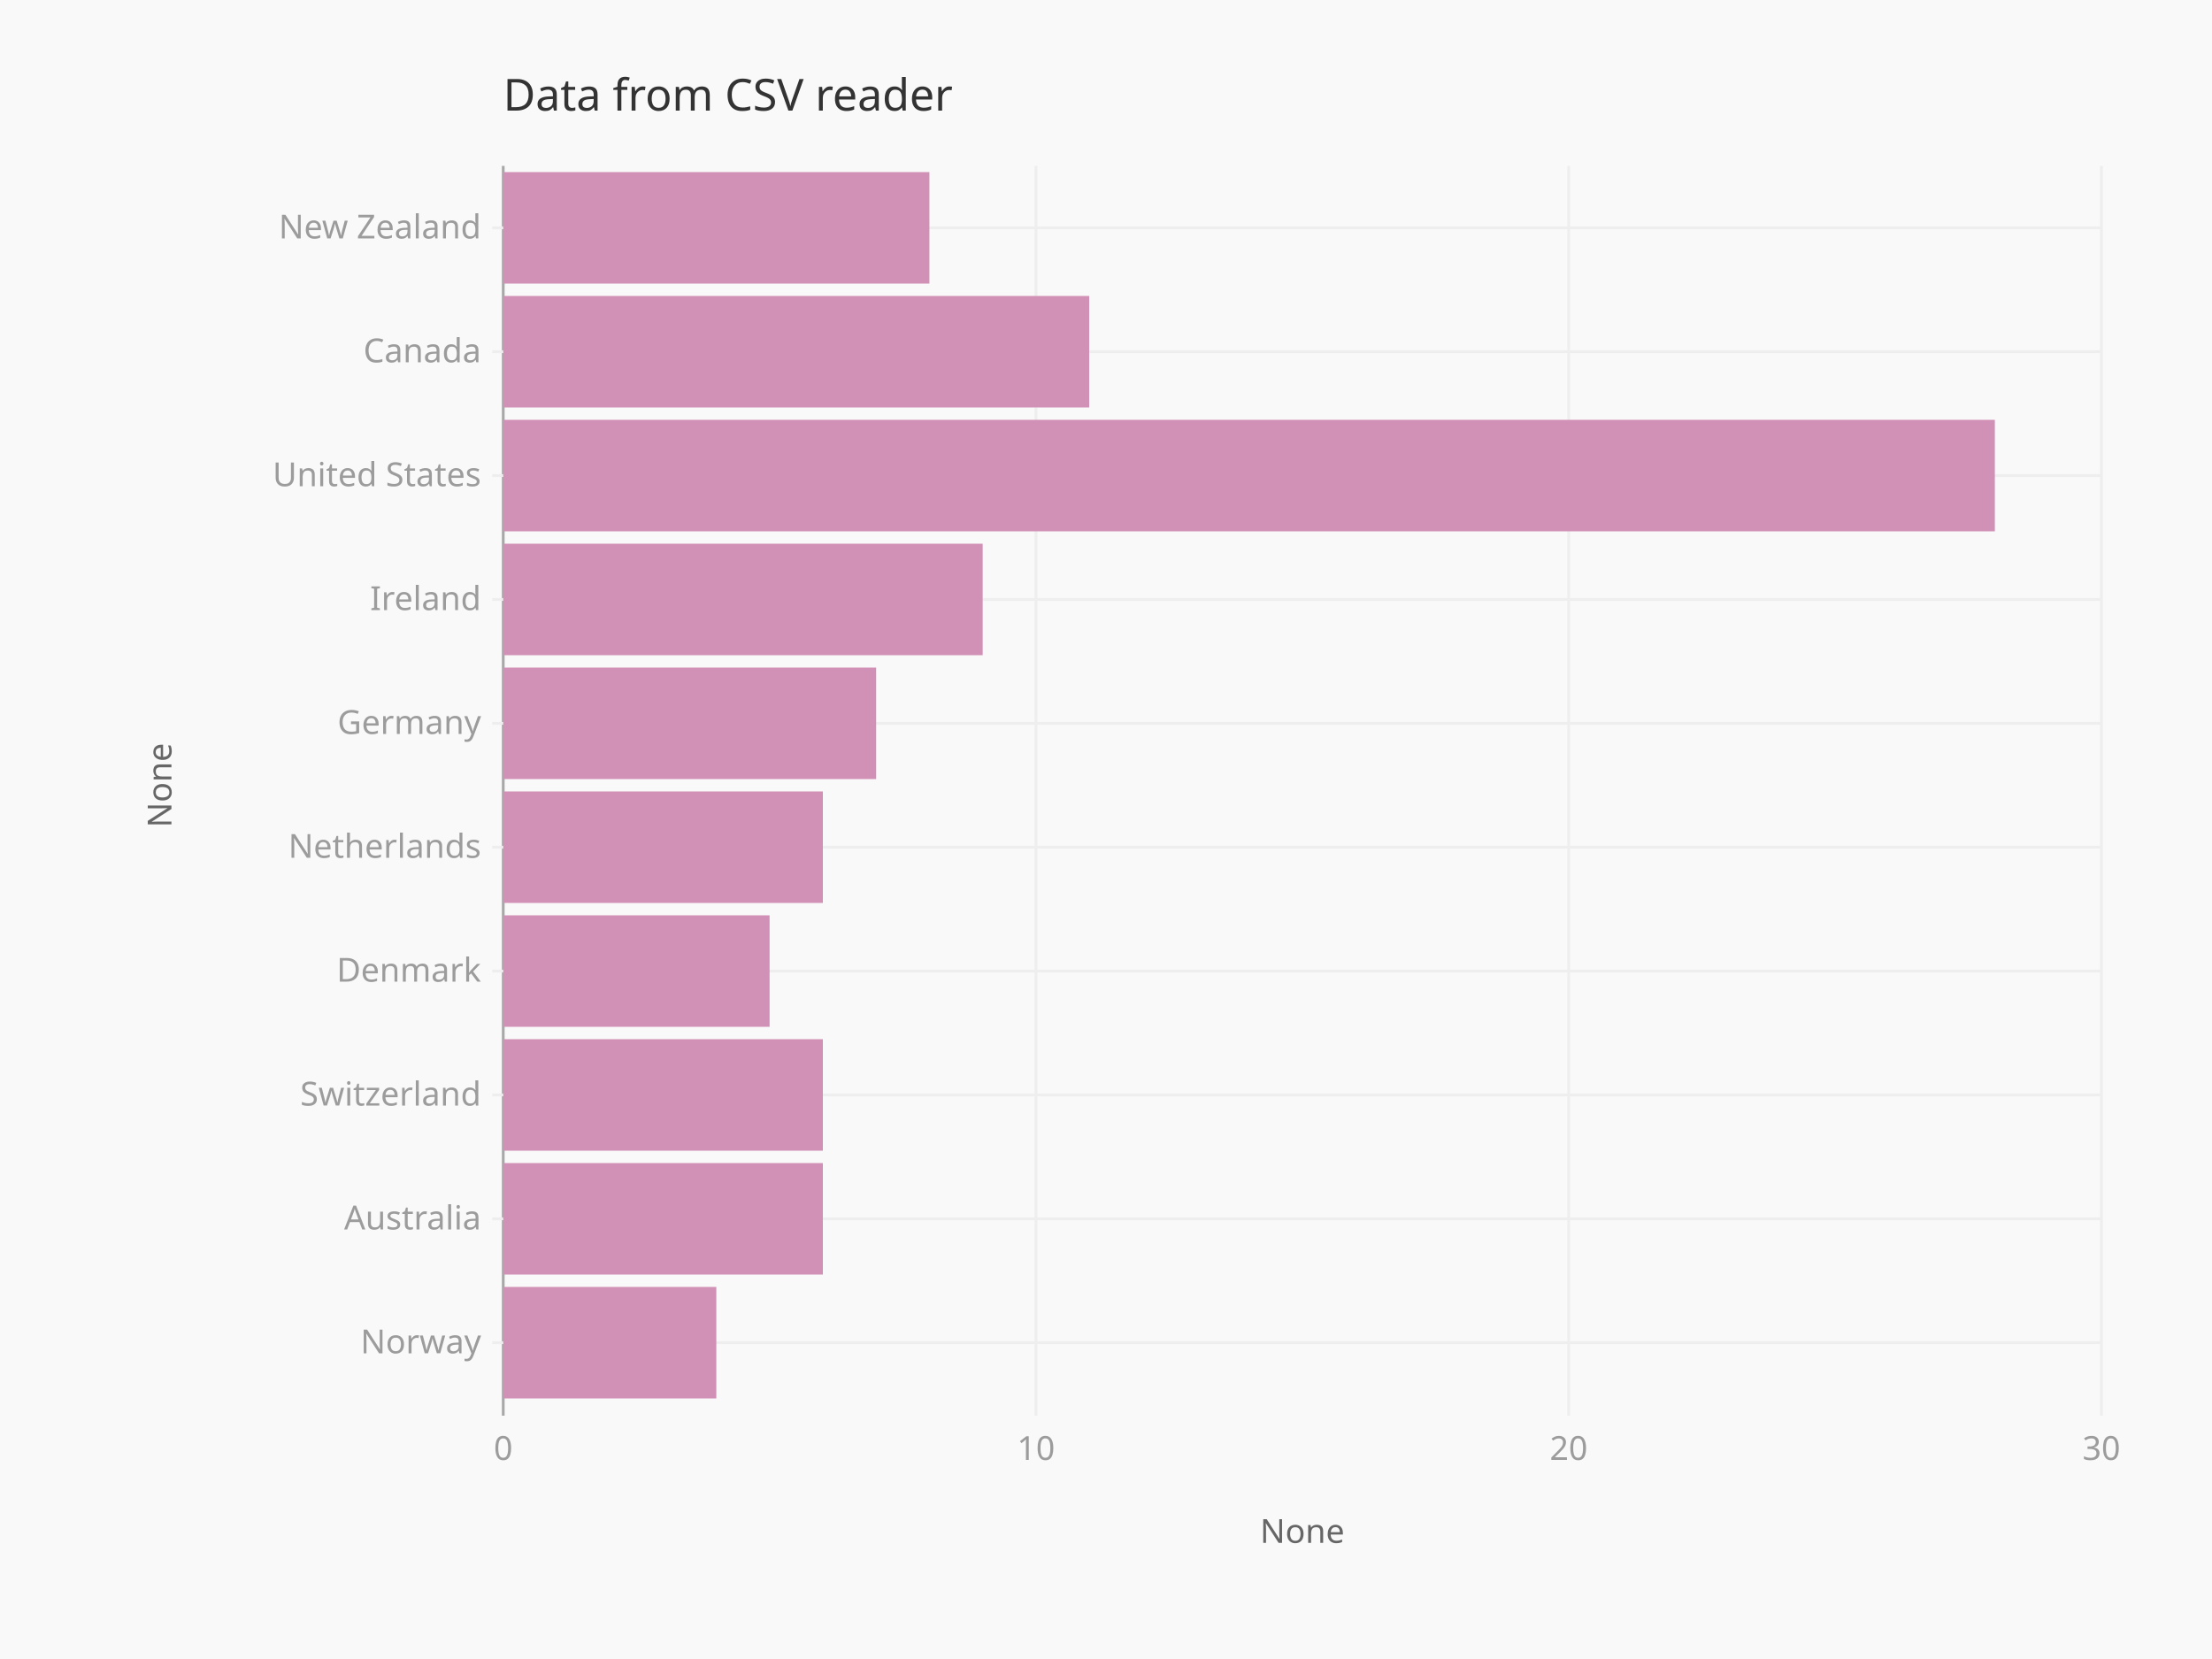
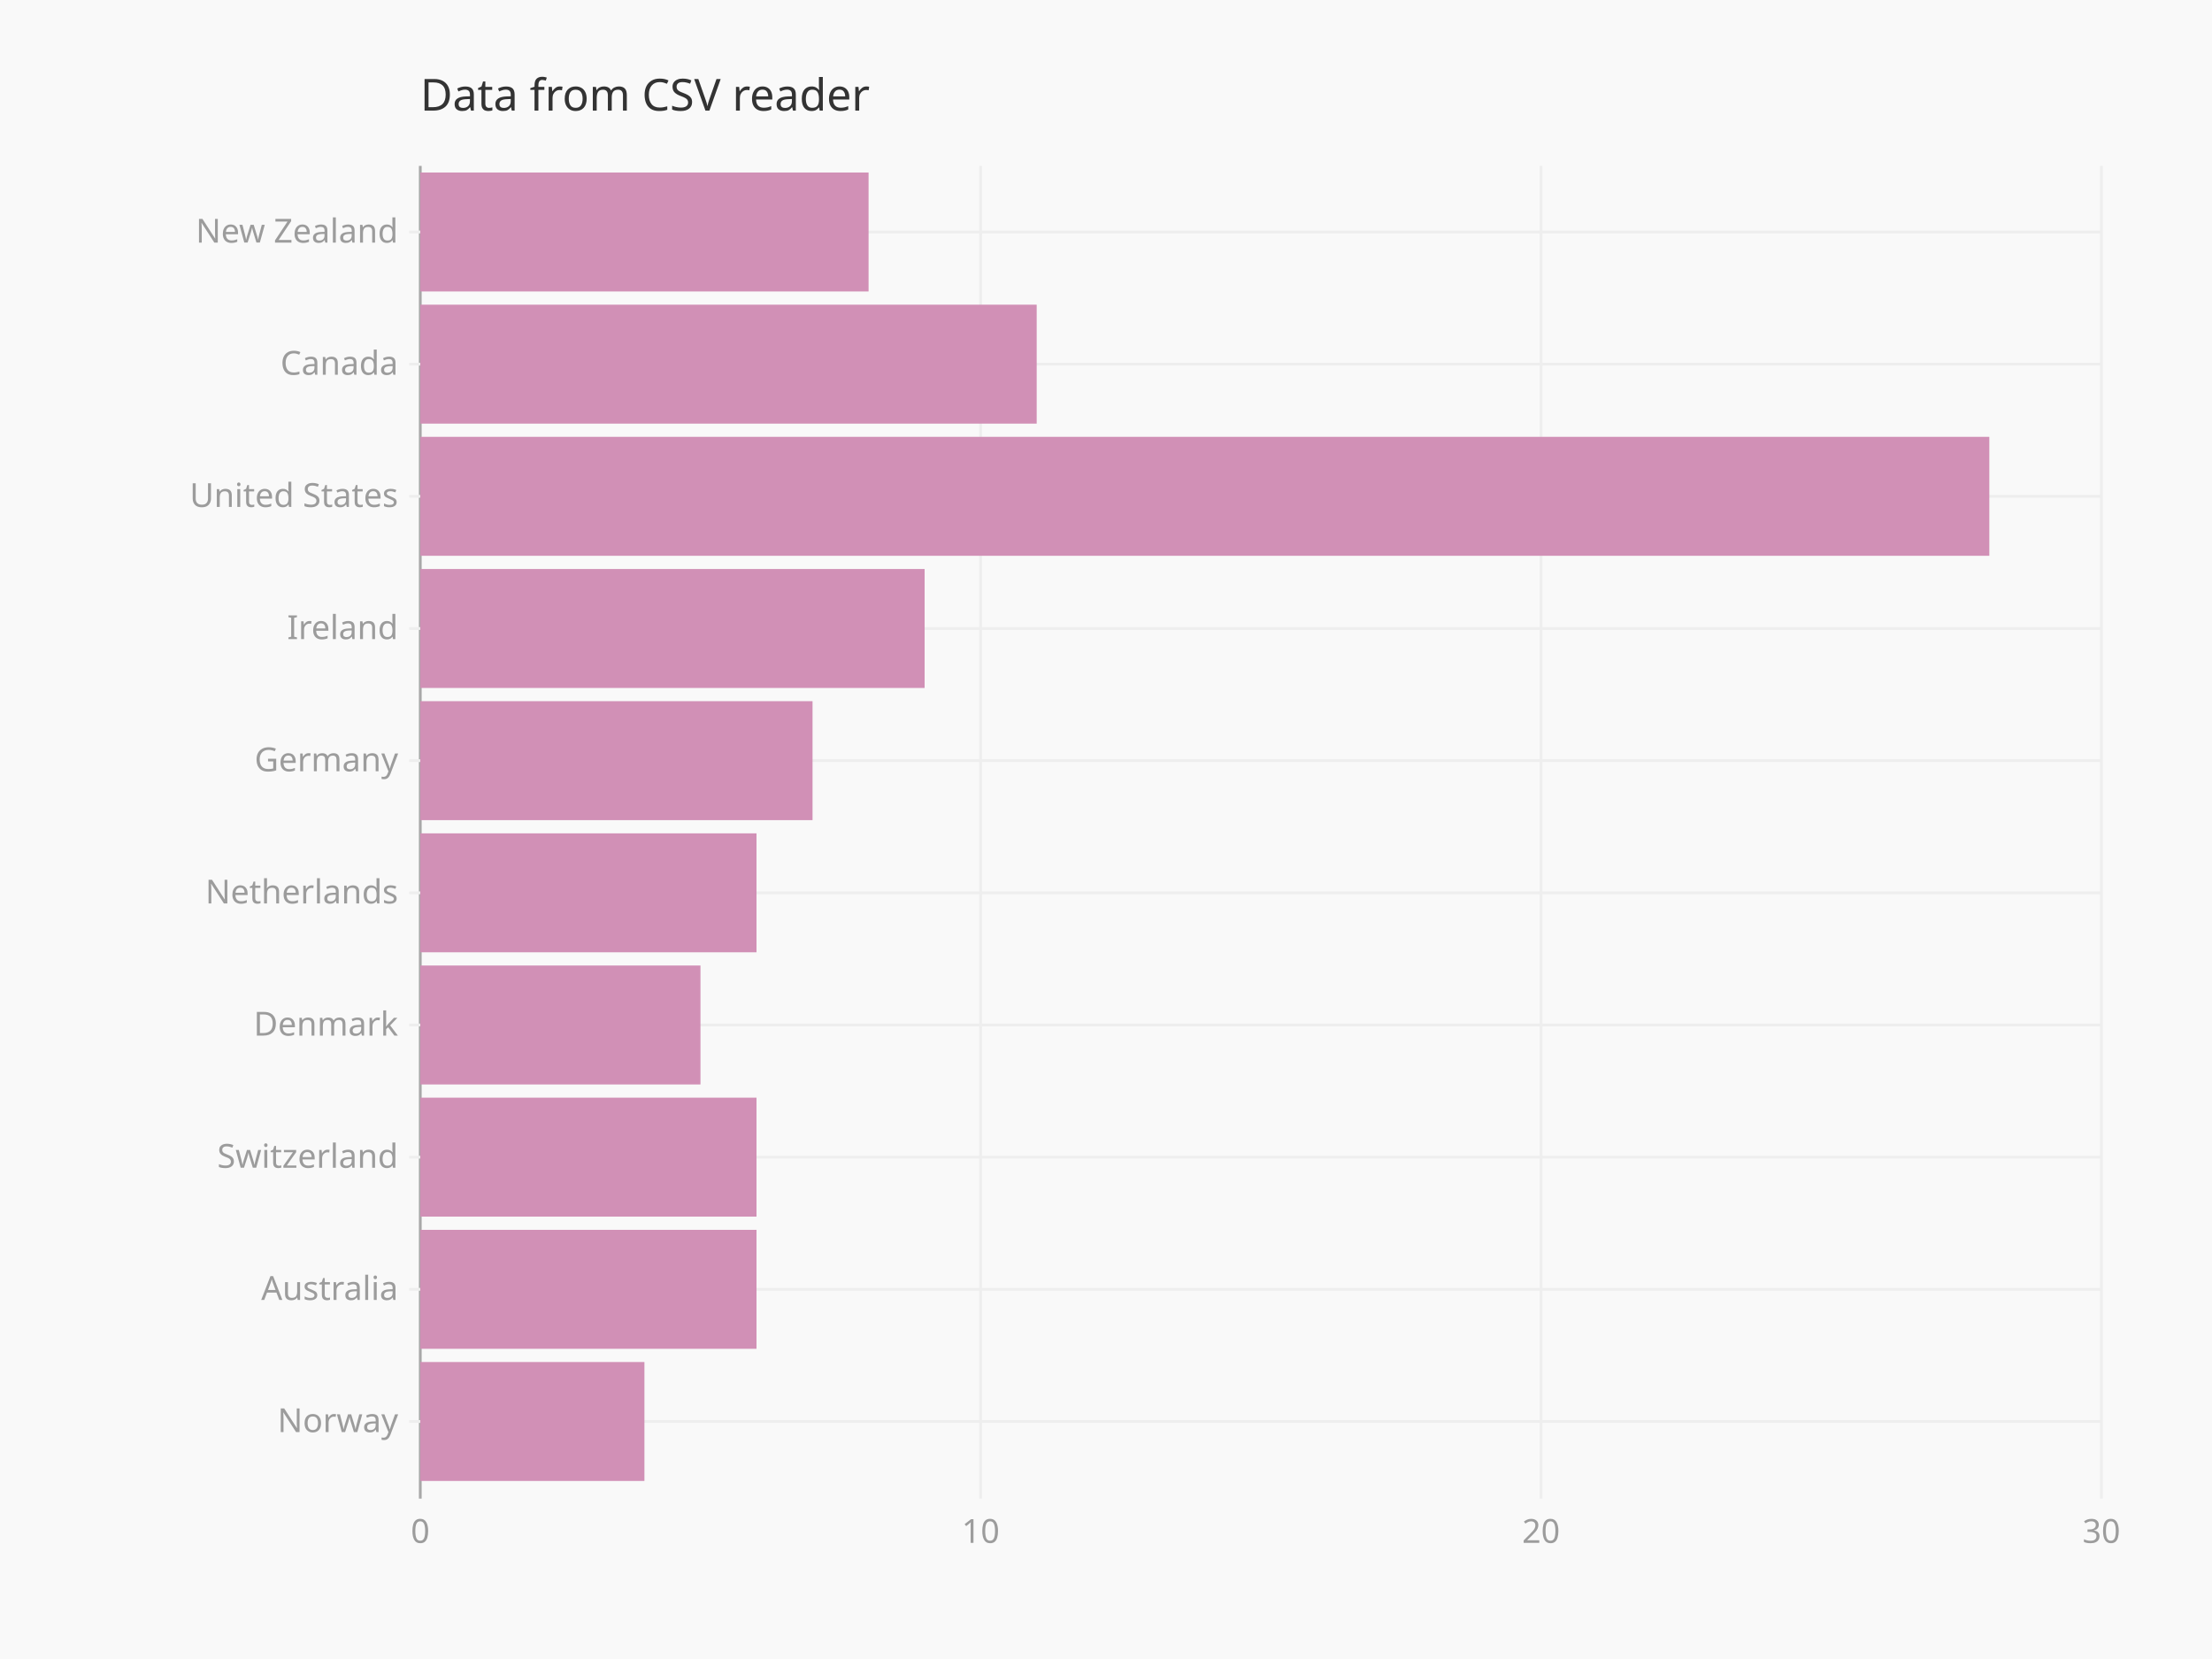
<svg xmlns="http://www.w3.org/2000/svg" height="600" version="1.1" width="800">
  <g>
    <rect fill="#f9f9f9" height="600" width="800" x="0" y="0" />
    <g transform="translate(40 40)">
-       <g transform="translate(142 0)">
+       <g transform="translate(112 0)">
        <text fill="#333" font-family="Monaco" font-size="16" x="0" y="0">Data from CSV reader</text>
      </g>
      <g transform="translate(0 20)">
-         <g transform="translate(142 0)">
+         <g transform="translate(112 0)">
          <g class="axis bottom">
-             <text dy="1em" fill="#666" font-family="Monaco" text-anchor="middle" transform="" x="289.0" y="486.0">None</text>
            <g class="tick">
-               <line stroke="#eee" stroke-width="1" x1="192.667" x2="192.667" y1="0" y2="452.0" />
-               <text dy="1em" fill="#9c9c9c" font-family="Monaco" text-anchor="middle" x="192.667" y="456.0">10</text>
+               <line stroke="#eee" stroke-width="1" x1="202.667" x2="202.667" y1="0" y2="482.0" />
+               <text dy="1em" fill="#9c9c9c" font-family="Monaco" text-anchor="middle" x="202.667" y="486.0">10</text>
            </g>
            <g class="tick">
-               <line stroke="#eee" stroke-width="1" x1="385.333" x2="385.333" y1="0" y2="452.0" />
-               <text dy="1em" fill="#9c9c9c" font-family="Monaco" text-anchor="middle" x="385.333" y="456.0">20</text>
+               <line stroke="#eee" stroke-width="1" x1="405.333" x2="405.333" y1="0" y2="482.0" />
+               <text dy="1em" fill="#9c9c9c" font-family="Monaco" text-anchor="middle" x="405.333" y="486.0">20</text>
            </g>
            <g class="tick">
-               <line stroke="#eee" stroke-width="1" x1="578" x2="578" y1="0" y2="452.0" />
-               <text dy="1em" fill="#9c9c9c" font-family="Monaco" text-anchor="middle" x="578" y="456.0">30</text>
+               <line stroke="#eee" stroke-width="1" x1="608" x2="608" y1="0" y2="482.0" />
+               <text dy="1em" fill="#9c9c9c" font-family="Monaco" text-anchor="middle" x="608" y="486.0">30</text>
            </g>
            <g class="tick">
-               <line stroke="#a8a8a8" stroke-width="1" x1="0" x2="0" y1="0" y2="452.0" />
-               <text dy="1em" fill="#9c9c9c" font-family="Monaco" text-anchor="middle" x="0" y="456.0">0</text>
+               <line stroke="#a8a8a8" stroke-width="1" x1="0" x2="0" y1="0" y2="482.0" />
+               <text dy="1em" fill="#9c9c9c" font-family="Monaco" text-anchor="middle" x="0" y="486.0">0</text>
            </g>
          </g>
          <g class="axis left">
-             <text dy="" fill="#666" font-family="Monaco" text-anchor="middle" transform="rotate(270 -120 224)" x="-120" y="224.0">None</text>
            <g class="tick">
-               <line stroke="#eee" stroke-width="1" x1="-4" x2="578.0" y1="425.6" y2="425.6" />
-               <text dy="0.32em" fill="#9c9c9c" font-family="Monaco" text-anchor="end" x="-8" y="425.6">Norway</text>
+               <line stroke="#eee" stroke-width="1" x1="-4" x2="608.0" y1="454.1" y2="454.1" />
+               <text dy="0.32em" fill="#9c9c9c" font-family="Monaco" text-anchor="end" x="-8" y="454.1">Norway</text>
            </g>
            <g class="tick">
-               <line stroke="#eee" stroke-width="1" x1="-4" x2="578.0" y1="380.8" y2="380.8" />
-               <text dy="0.32em" fill="#9c9c9c" font-family="Monaco" text-anchor="end" x="-8" y="380.8">Australia</text>
+               <line stroke="#eee" stroke-width="1" x1="-4" x2="608.0" y1="406.3" y2="406.3" />
+               <text dy="0.32em" fill="#9c9c9c" font-family="Monaco" text-anchor="end" x="-8" y="406.3">Australia</text>
            </g>
            <g class="tick">
-               <line stroke="#eee" stroke-width="1" x1="-4" x2="578.0" y1="336.0" y2="336.0" />
-               <text dy="0.32em" fill="#9c9c9c" font-family="Monaco" text-anchor="end" x="-8" y="336.0">Switzerland</text>
+               <line stroke="#eee" stroke-width="1" x1="-4" x2="608.0" y1="358.5" y2="358.5" />
+               <text dy="0.32em" fill="#9c9c9c" font-family="Monaco" text-anchor="end" x="-8" y="358.5">Switzerland</text>
            </g>
            <g class="tick">
-               <line stroke="#eee" stroke-width="1" x1="-4" x2="578.0" y1="291.2" y2="291.2" />
-               <text dy="0.32em" fill="#9c9c9c" font-family="Monaco" text-anchor="end" x="-8" y="291.2">Denmark</text>
+               <line stroke="#eee" stroke-width="1" x1="-4" x2="608.0" y1="310.7" y2="310.7" />
+               <text dy="0.32em" fill="#9c9c9c" font-family="Monaco" text-anchor="end" x="-8" y="310.7">Denmark</text>
            </g>
            <g class="tick">
-               <line stroke="#eee" stroke-width="1" x1="-4" x2="578.0" y1="246.4" y2="246.4" />
-               <text dy="0.32em" fill="#9c9c9c" font-family="Monaco" text-anchor="end" x="-8" y="246.4">Netherlands</text>
+               <line stroke="#eee" stroke-width="1" x1="-4" x2="608.0" y1="262.9" y2="262.9" />
+               <text dy="0.32em" fill="#9c9c9c" font-family="Monaco" text-anchor="end" x="-8" y="262.9">Netherlands</text>
            </g>
            <g class="tick">
-               <line stroke="#eee" stroke-width="1" x1="-4" x2="578.0" y1="201.6" y2="201.6" />
-               <text dy="0.32em" fill="#9c9c9c" font-family="Monaco" text-anchor="end" x="-8" y="201.6">Germany</text>
+               <line stroke="#eee" stroke-width="1" x1="-4" x2="608.0" y1="215.1" y2="215.1" />
+               <text dy="0.32em" fill="#9c9c9c" font-family="Monaco" text-anchor="end" x="-8" y="215.1">Germany</text>
            </g>
            <g class="tick">
-               <line stroke="#eee" stroke-width="1" x1="-4" x2="578.0" y1="156.8" y2="156.8" />
-               <text dy="0.32em" fill="#9c9c9c" font-family="Monaco" text-anchor="end" x="-8" y="156.8">Ireland</text>
+               <line stroke="#eee" stroke-width="1" x1="-4" x2="608.0" y1="167.3" y2="167.3" />
+               <text dy="0.32em" fill="#9c9c9c" font-family="Monaco" text-anchor="end" x="-8" y="167.3">Ireland</text>
            </g>
            <g class="tick">
-               <line stroke="#eee" stroke-width="1" x1="-4" x2="578.0" y1="112.0" y2="112.0" />
-               <text dy="0.32em" fill="#9c9c9c" font-family="Monaco" text-anchor="end" x="-8" y="112.0">United States</text>
+               <line stroke="#eee" stroke-width="1" x1="-4" x2="608.0" y1="119.5" y2="119.5" />
+               <text dy="0.32em" fill="#9c9c9c" font-family="Monaco" text-anchor="end" x="-8" y="119.5">United States</text>
            </g>
            <g class="tick">
-               <line stroke="#eee" stroke-width="1" x1="-4" x2="578.0" y1="67.2" y2="67.2" />
-               <text dy="0.32em" fill="#9c9c9c" font-family="Monaco" text-anchor="end" x="-8" y="67.2">Canada</text>
+               <line stroke="#eee" stroke-width="1" x1="-4" x2="608.0" y1="71.7" y2="71.7" />
+               <text dy="0.32em" fill="#9c9c9c" font-family="Monaco" text-anchor="end" x="-8" y="71.7">Canada</text>
            </g>
            <g class="tick">
-               <line stroke="#eee" stroke-width="1" x1="-4" x2="578.0" y1="22.4" y2="22.4" />
-               <text dy="0.32em" fill="#9c9c9c" font-family="Monaco" text-anchor="end" x="-8" y="22.4">New Zealand</text>
+               <line stroke="#eee" stroke-width="1" x1="-4" x2="608.0" y1="23.9" y2="23.9" />
+               <text dy="0.32em" fill="#9c9c9c" font-family="Monaco" text-anchor="end" x="-8" y="23.9">New Zealand</text>
            </g>
          </g>
          <g>
            <g class="series bars">
-               <rect fill="#d190b6" height="40.32" width="154.133" x="0" y="2.24" />
-               <rect fill="#d190b6" height="40.32" width="211.933" x="0" y="47.04" />
-               <rect fill="#d190b6" height="40.32" width="539.467" x="0" y="91.84" />
-               <rect fill="#d190b6" height="40.32" width="173.4" x="0" y="136.64" />
-               <rect fill="#d190b6" height="40.32" width="134.867" x="0" y="181.44" />
-               <rect fill="#d190b6" height="40.32" width="115.6" x="0" y="226.24" />
-               <rect fill="#d190b6" height="40.32" width="96.333" x="0" y="271.04" />
-               <rect fill="#d190b6" height="40.32" width="115.6" x="0" y="315.84" />
-               <rect fill="#d190b6" height="40.32" width="115.6" x="0" y="360.64" />
-               <rect fill="#d190b6" height="40.32" width="77.067" x="0" y="405.44" />
+               <rect fill="#d190b6" height="43.02" width="162.133" x="0" y="2.39" />
+               <rect fill="#d190b6" height="43.02" width="222.933" x="0" y="50.19" />
+               <rect fill="#d190b6" height="43.02" width="567.467" x="0" y="97.99" />
+               <rect fill="#d190b6" height="43.02" width="182.4" x="0" y="145.79" />
+               <rect fill="#d190b6" height="43.02" width="141.867" x="0" y="193.59" />
+               <rect fill="#d190b6" height="43.02" width="121.6" x="0" y="241.39" />
+               <rect fill="#d190b6" height="43.02" width="101.333" x="0" y="289.19" />
+               <rect fill="#d190b6" height="43.02" width="121.6" x="0" y="336.99" />
+               <rect fill="#d190b6" height="43.02" width="121.6" x="0" y="384.79" />
+               <rect fill="#d190b6" height="43.02" width="81.067" x="0" y="432.59" />
            </g>
          </g>
        </g>
      </g>
    </g>
  </g>
</svg>
